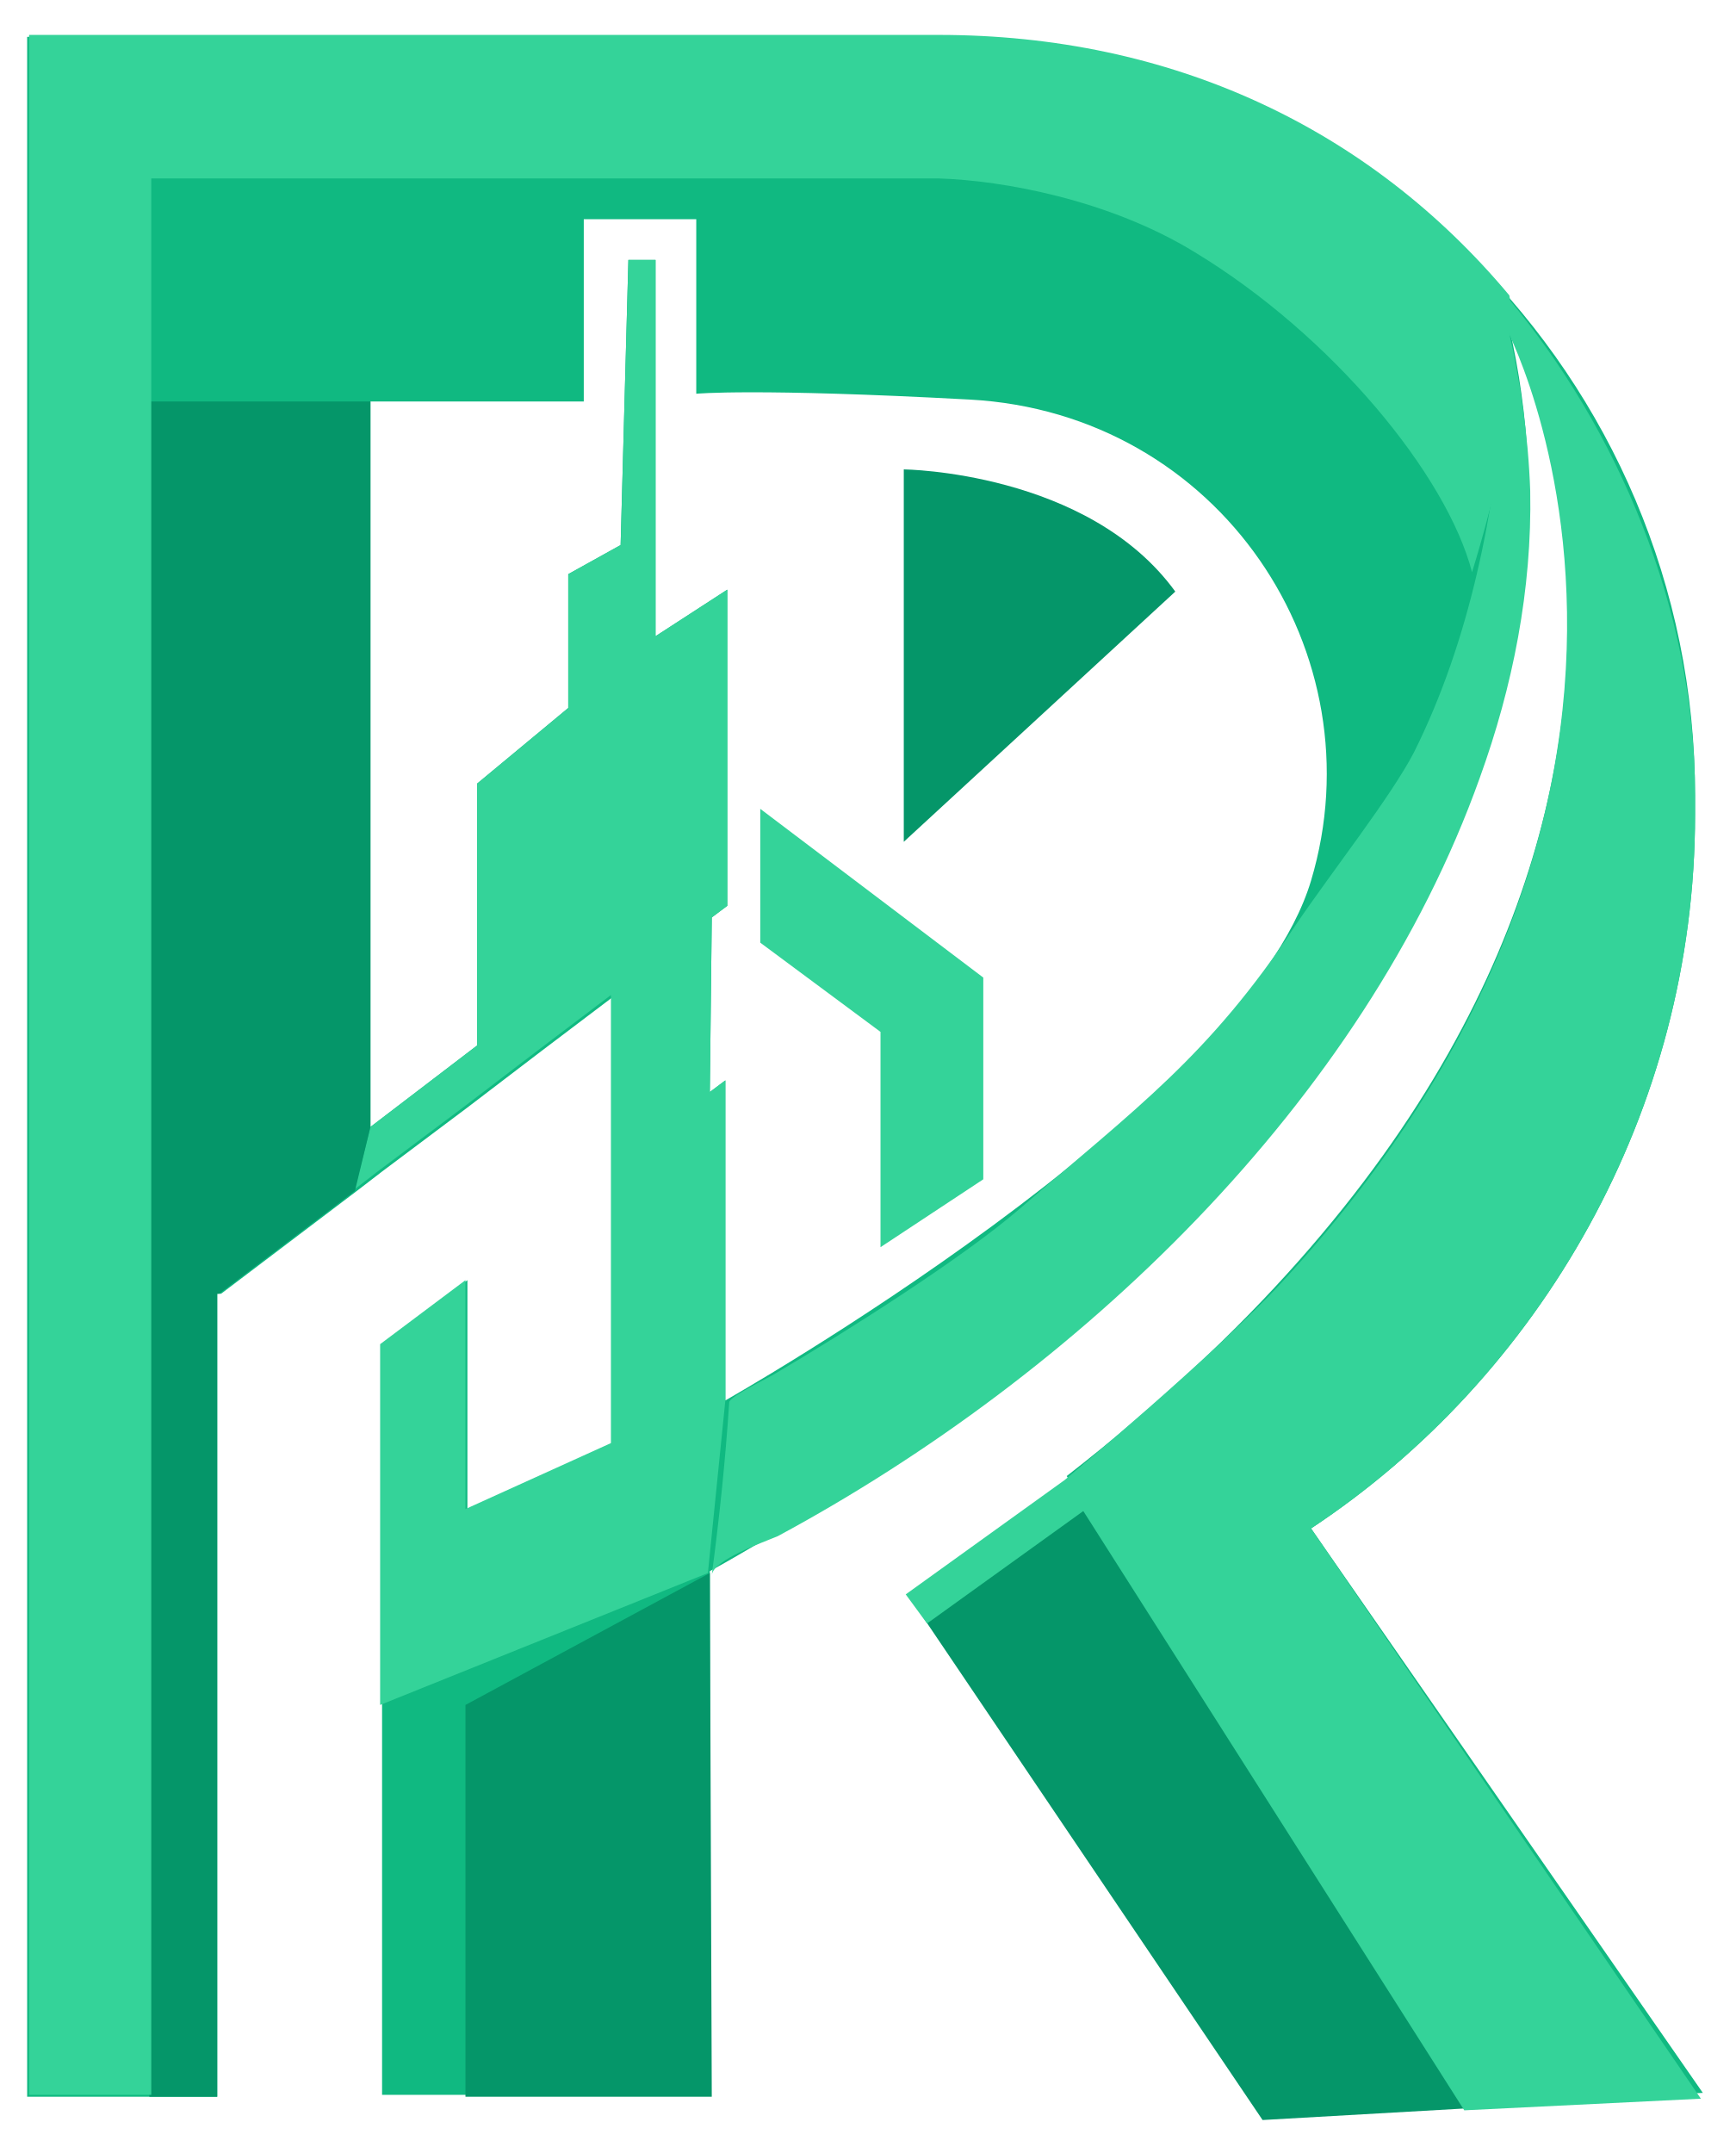
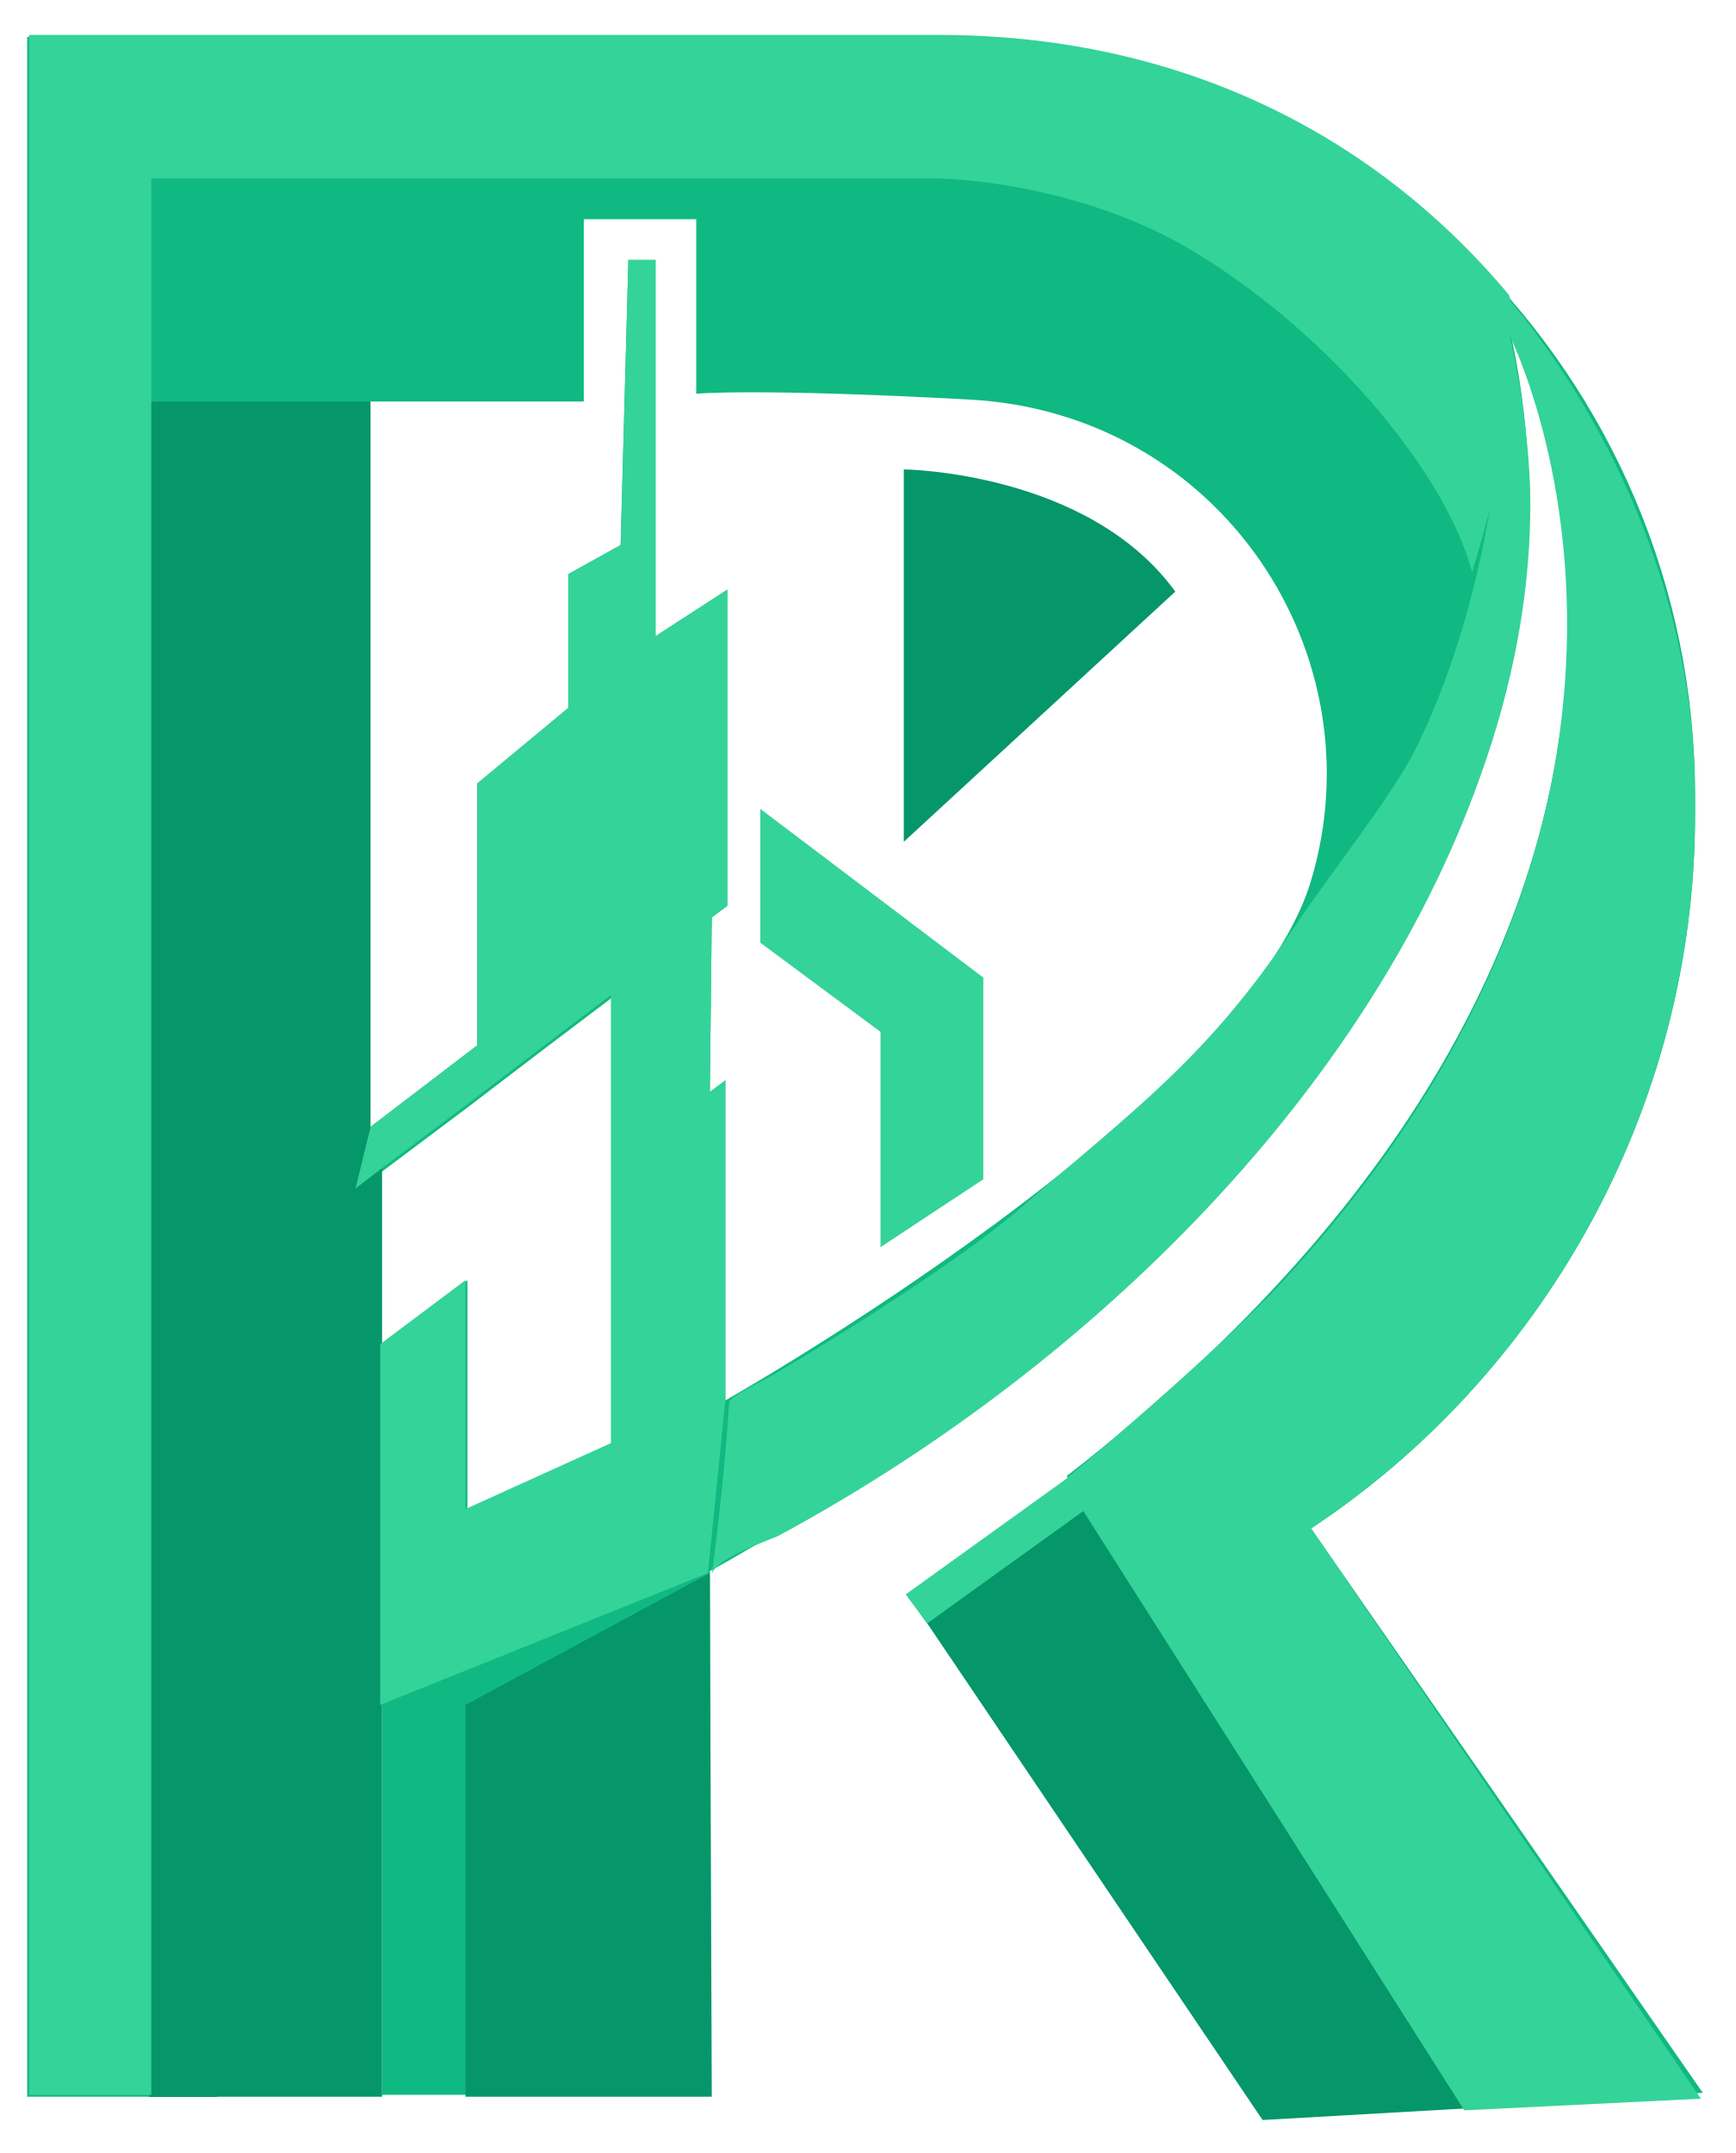
<svg xmlns="http://www.w3.org/2000/svg" viewBox="118 53 89.5 111" role="img" aria-label="NhaDat Radar">
  <path fill="#10b981" d="M185.6,131.8c11.8-7.8,19.8-21.5,19.8-36.8V94c0-21.6-17.5-39.1-39.1-39.1h-46.9 v106.2h9.8v-41.4h0.2l7-5.3l1.3-1l4.4-3.3l3.8-2.9l3.7-2.8v23.1l-7.5,3.4V119l-4.4,3.3v38.7h16.9v-27c0,0,49.9-26.5,41.2-64.2 c0,0,15.4,29.6-22.8,59.3l20.6,32.4l12.2-0.6L185.6,131.8z M185.6,98.4c-3.5,11.7-30.2,26.8-30.2,26.8v-16.5l-0.8,0.6l0.1-9 l0.8-0.6V83.4l-3.7,2.4V66.4h-1.4l0,0L150,81.1l-2.7,1.5v6.9l-4.7,3.9v13.5l-5.5,4.2V73.7h11v-9.4h5.8v9c0,0,3-0.3,14.1,0.3 C180.9,74.3,189.1,86.7,185.6,98.4z" />
+   <polygon fill="#059669" points="125.7,111.1 137.7,111.1 137.7,161.1 125.7,161.1" />
  <path fill="#059669" d="M193.6,161.7C193.6,161.7,193.6,161.7,193.6,161.7l-10.5,0.6l-18.3-27.1 c3-1.9,5.7-3.9,8.2-5.8h0L193.6,161.7z" />
  <path fill="#34d399" d="M155.4,108.7l-0.8,0.6l0.1-9l0.8-0.6V83.4l-3.7,2.4V66.4h-1.4l0,0L150,81.1l-2.7,1.5v6.9l-4.7,3.9v13.5 l-5.5,4.2V73.7h0v37.4l-0.8,3.2l0,0l0,0l1.3-1l4.4-3.3l3.8-2.9l3.7-2.8v23.1l-7.5,3.4V119l-4.4,3.3v18.6l0,0l16.9-6.8l0.9-8.9 c0,0,0,0,0,0V108.7z" />
  <polygon fill="#059669" points="137.1,73.7 125.7,73.7 125.7,161.1 129.2,161.1 129.2,119.7 129.3,119.7 136.3,114.4 136.3,114.4 137.1,111.1" />
  <path fill="#059669" d="M154.6,134.1l-12.6,6.8l0,0v20.2h12.7L154.6,134.1C154.6,134.1,154.6,134.1,154.6,134.1 L154.6,134.1z" />
  <path fill="#34d399" d="M195.8,68.2c-7.2-8.6-17.4-13.4-29.4-13.4h-46.9v106.2h6.3V62.2c0,0,40.6,0,40.6,0c3.3,0.1,8.8,1.1,13.2,3.8 c7.1,4.3,13,11.5,14.3,16.5c0,0,1.2-3.8,1.8-7.2c0.4-2.7,0.1-5.2,0.1-5.3C195.9,70,195.9,68.2,195.8,68.2z" />
  <path fill="#34d399" d="M185.6,131.8c11.8-7.8,19.8-21.5,19.8-36.8V94c0-9.6-4-18.9-9.7-25.7c0.1,0.9,0,1.7,0,1.7 s15.5,29.7-22.8,59.4l20.6,32.4l12.2-0.6L185.6,131.8z" />
  <path fill="#34d399" d="M195.8,70.1l0-0.1c0,0-0.2,2.7-0.2,2.9c-0.5,6.4-1.8,13.1-4.7,18.9 c-1.2,2.3-4.2,6.1-6.1,8.9c-4.5,6.8-8.2,9.4-14.2,14.6c-3,2.6-9.2,6.5-12.6,8.5c-0.3,0.2-2.4,1.2-2.4,1.5c-0.2,3-0.5,5.9-0.9,8.9 c0.1-0.8,2.7-1.7,3.4-2c15.4-8.3,30.2-22.3,36.2-39.1c1.7-4.7,2.7-9.7,2.6-14.8C196.8,75.5,196.4,72.7,195.8,70.1z" />
  <path fill="#34d399" d="M198.6,80.6C198.6,80.6,198.6,80.6,198.6,80.6c0.5,4.9,0.2,9.8-1,14.6c-2.2,9-7.2,17.1-13.5,23.9 c-3.4,3.7-11.2,10.2-11.2,10.2l-8.2,5.9l1.1,1.5l8.2-5.9c0,0,1.8-1.3,3.8-3c2.8-2.4,6.3-5.4,6.8-5.9c3.4-3.3,6.2-7.2,8.4-11.4 c0.6-1.2,1.2-2.5,1.7-3.7c1.9-4.6,3.5-9.4,4.2-14.4C199.6,88.4,199.5,84.5,198.6,80.6z" />
  <path fill="#059669" d="M164.6,96.4V77.2c0,0,9.5,0.1,14,6.3L164.6,96.4z" />
  <polygon fill="#34d399" points="163.4,117.3 163.4,106.2 157.2,101.6 157.2,94.7 168.7,103.4 168.7,113.8" />
</svg>
